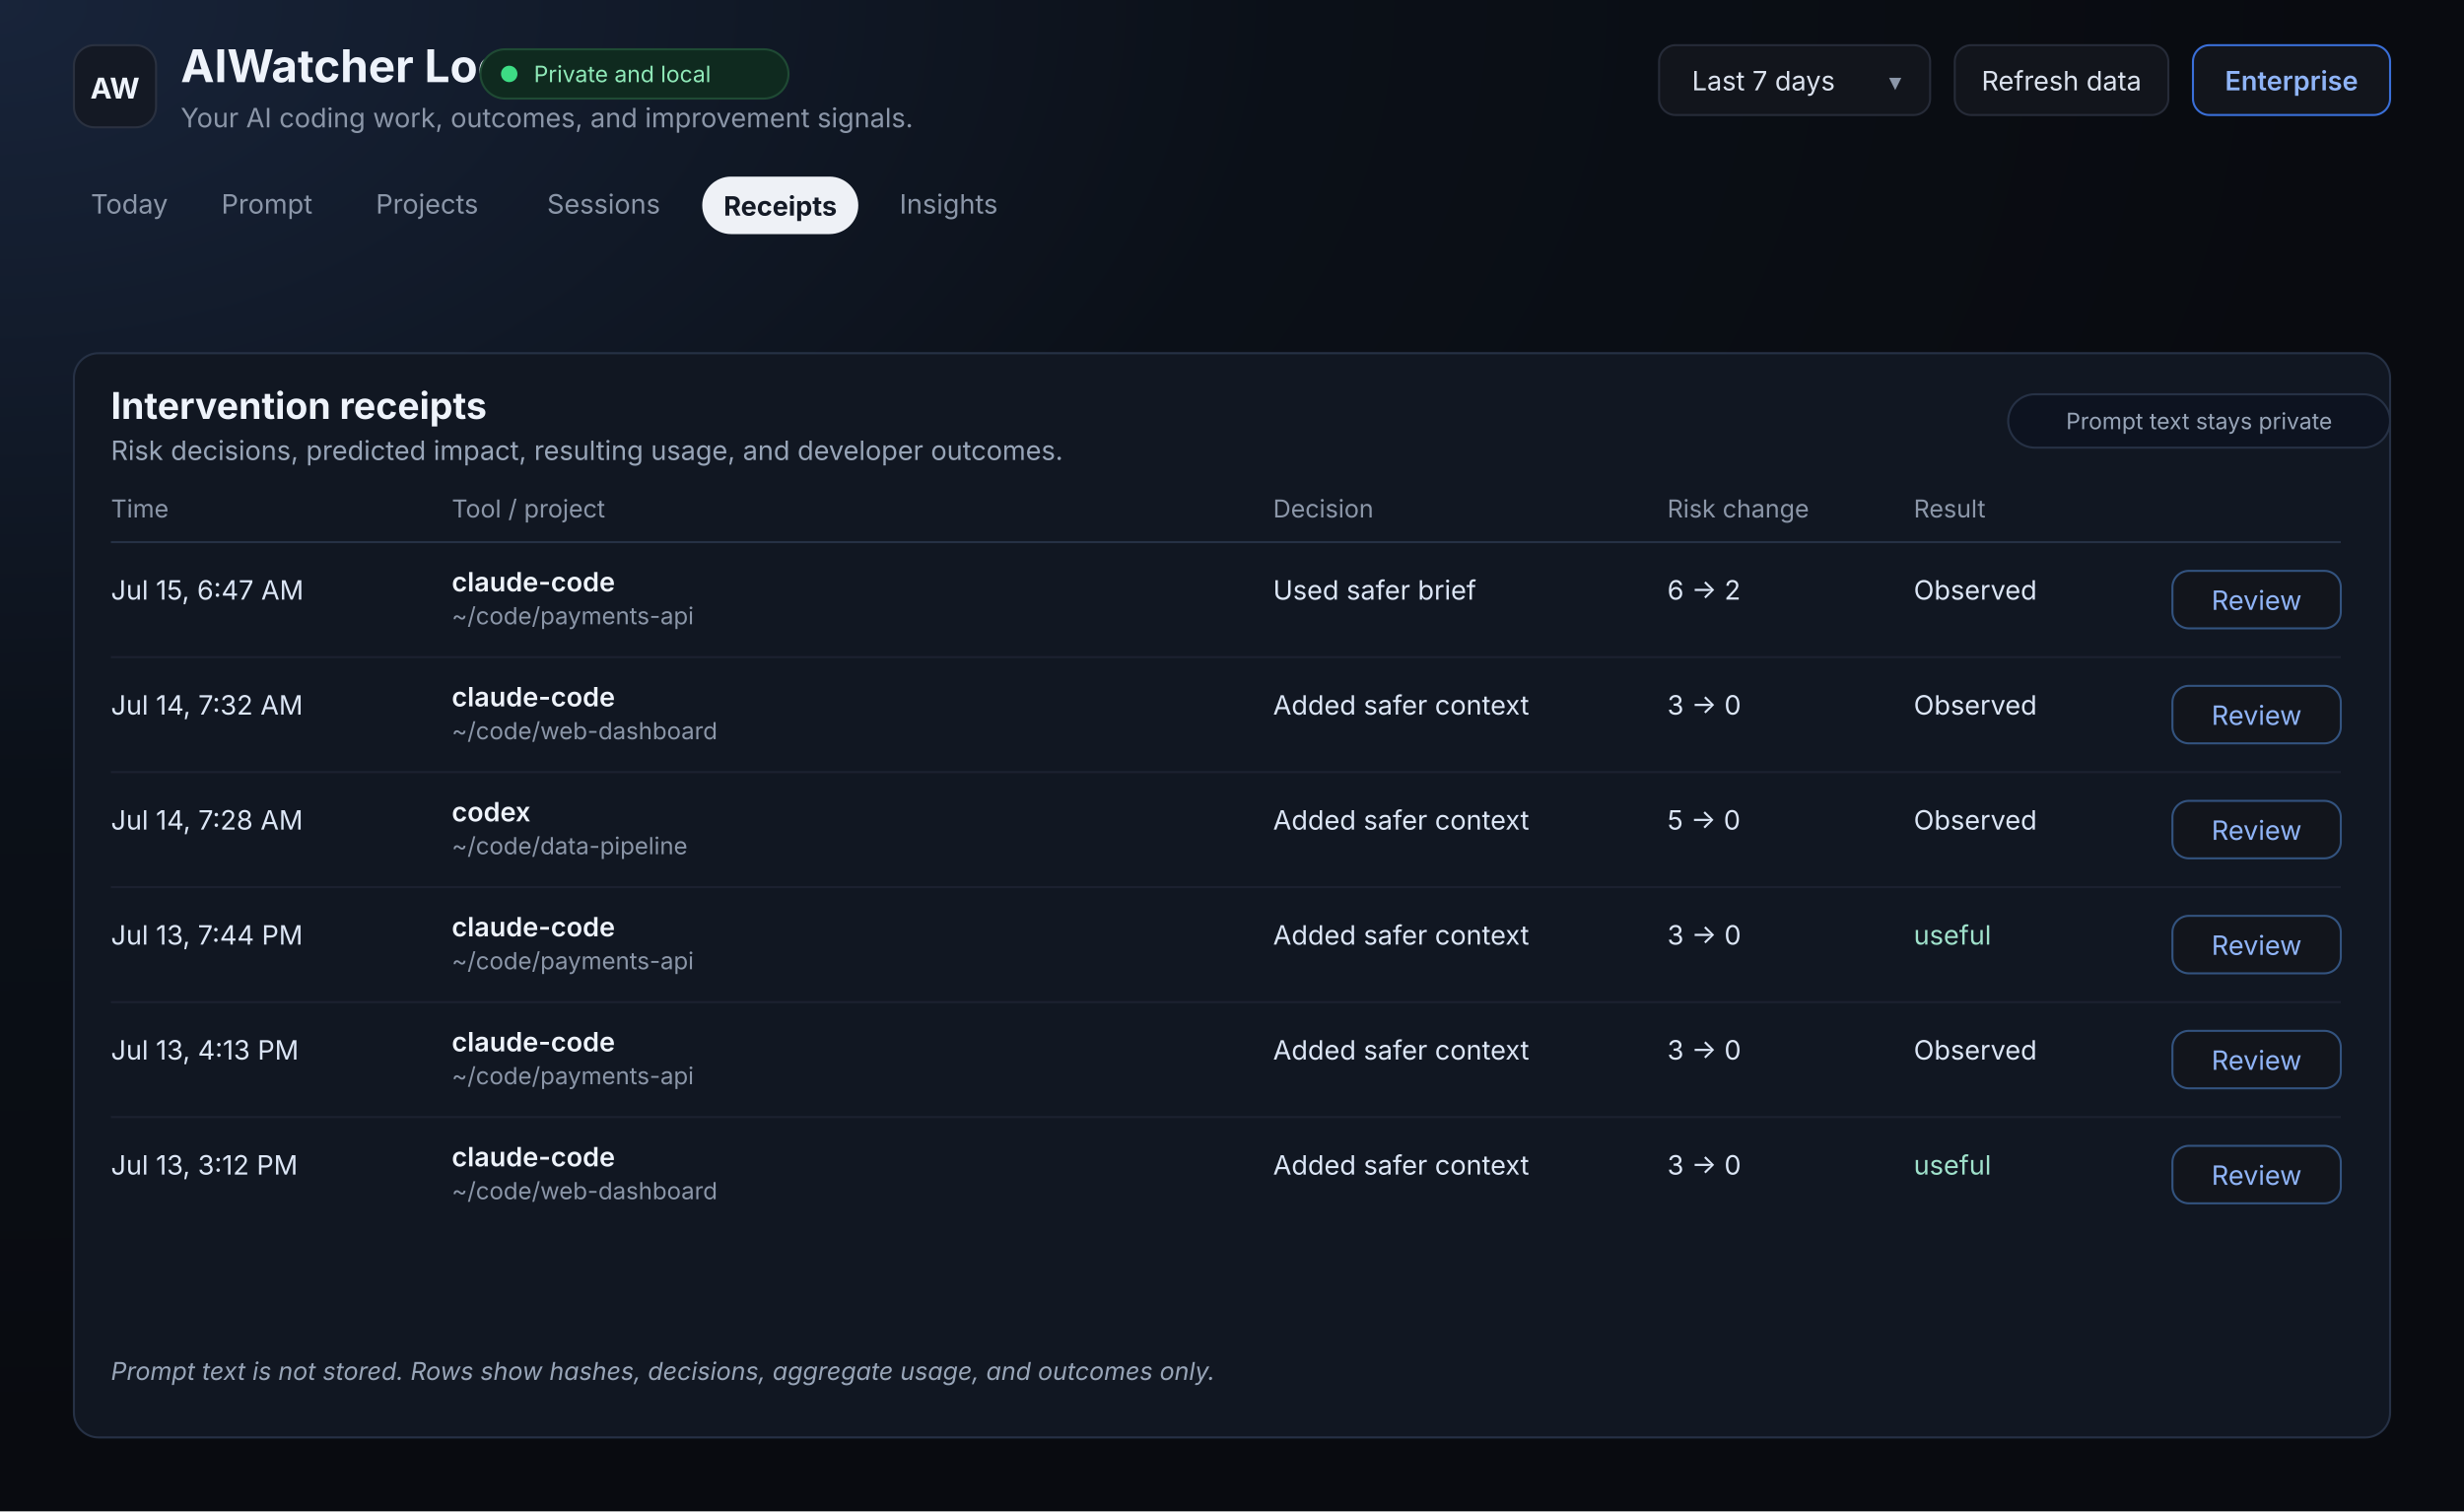
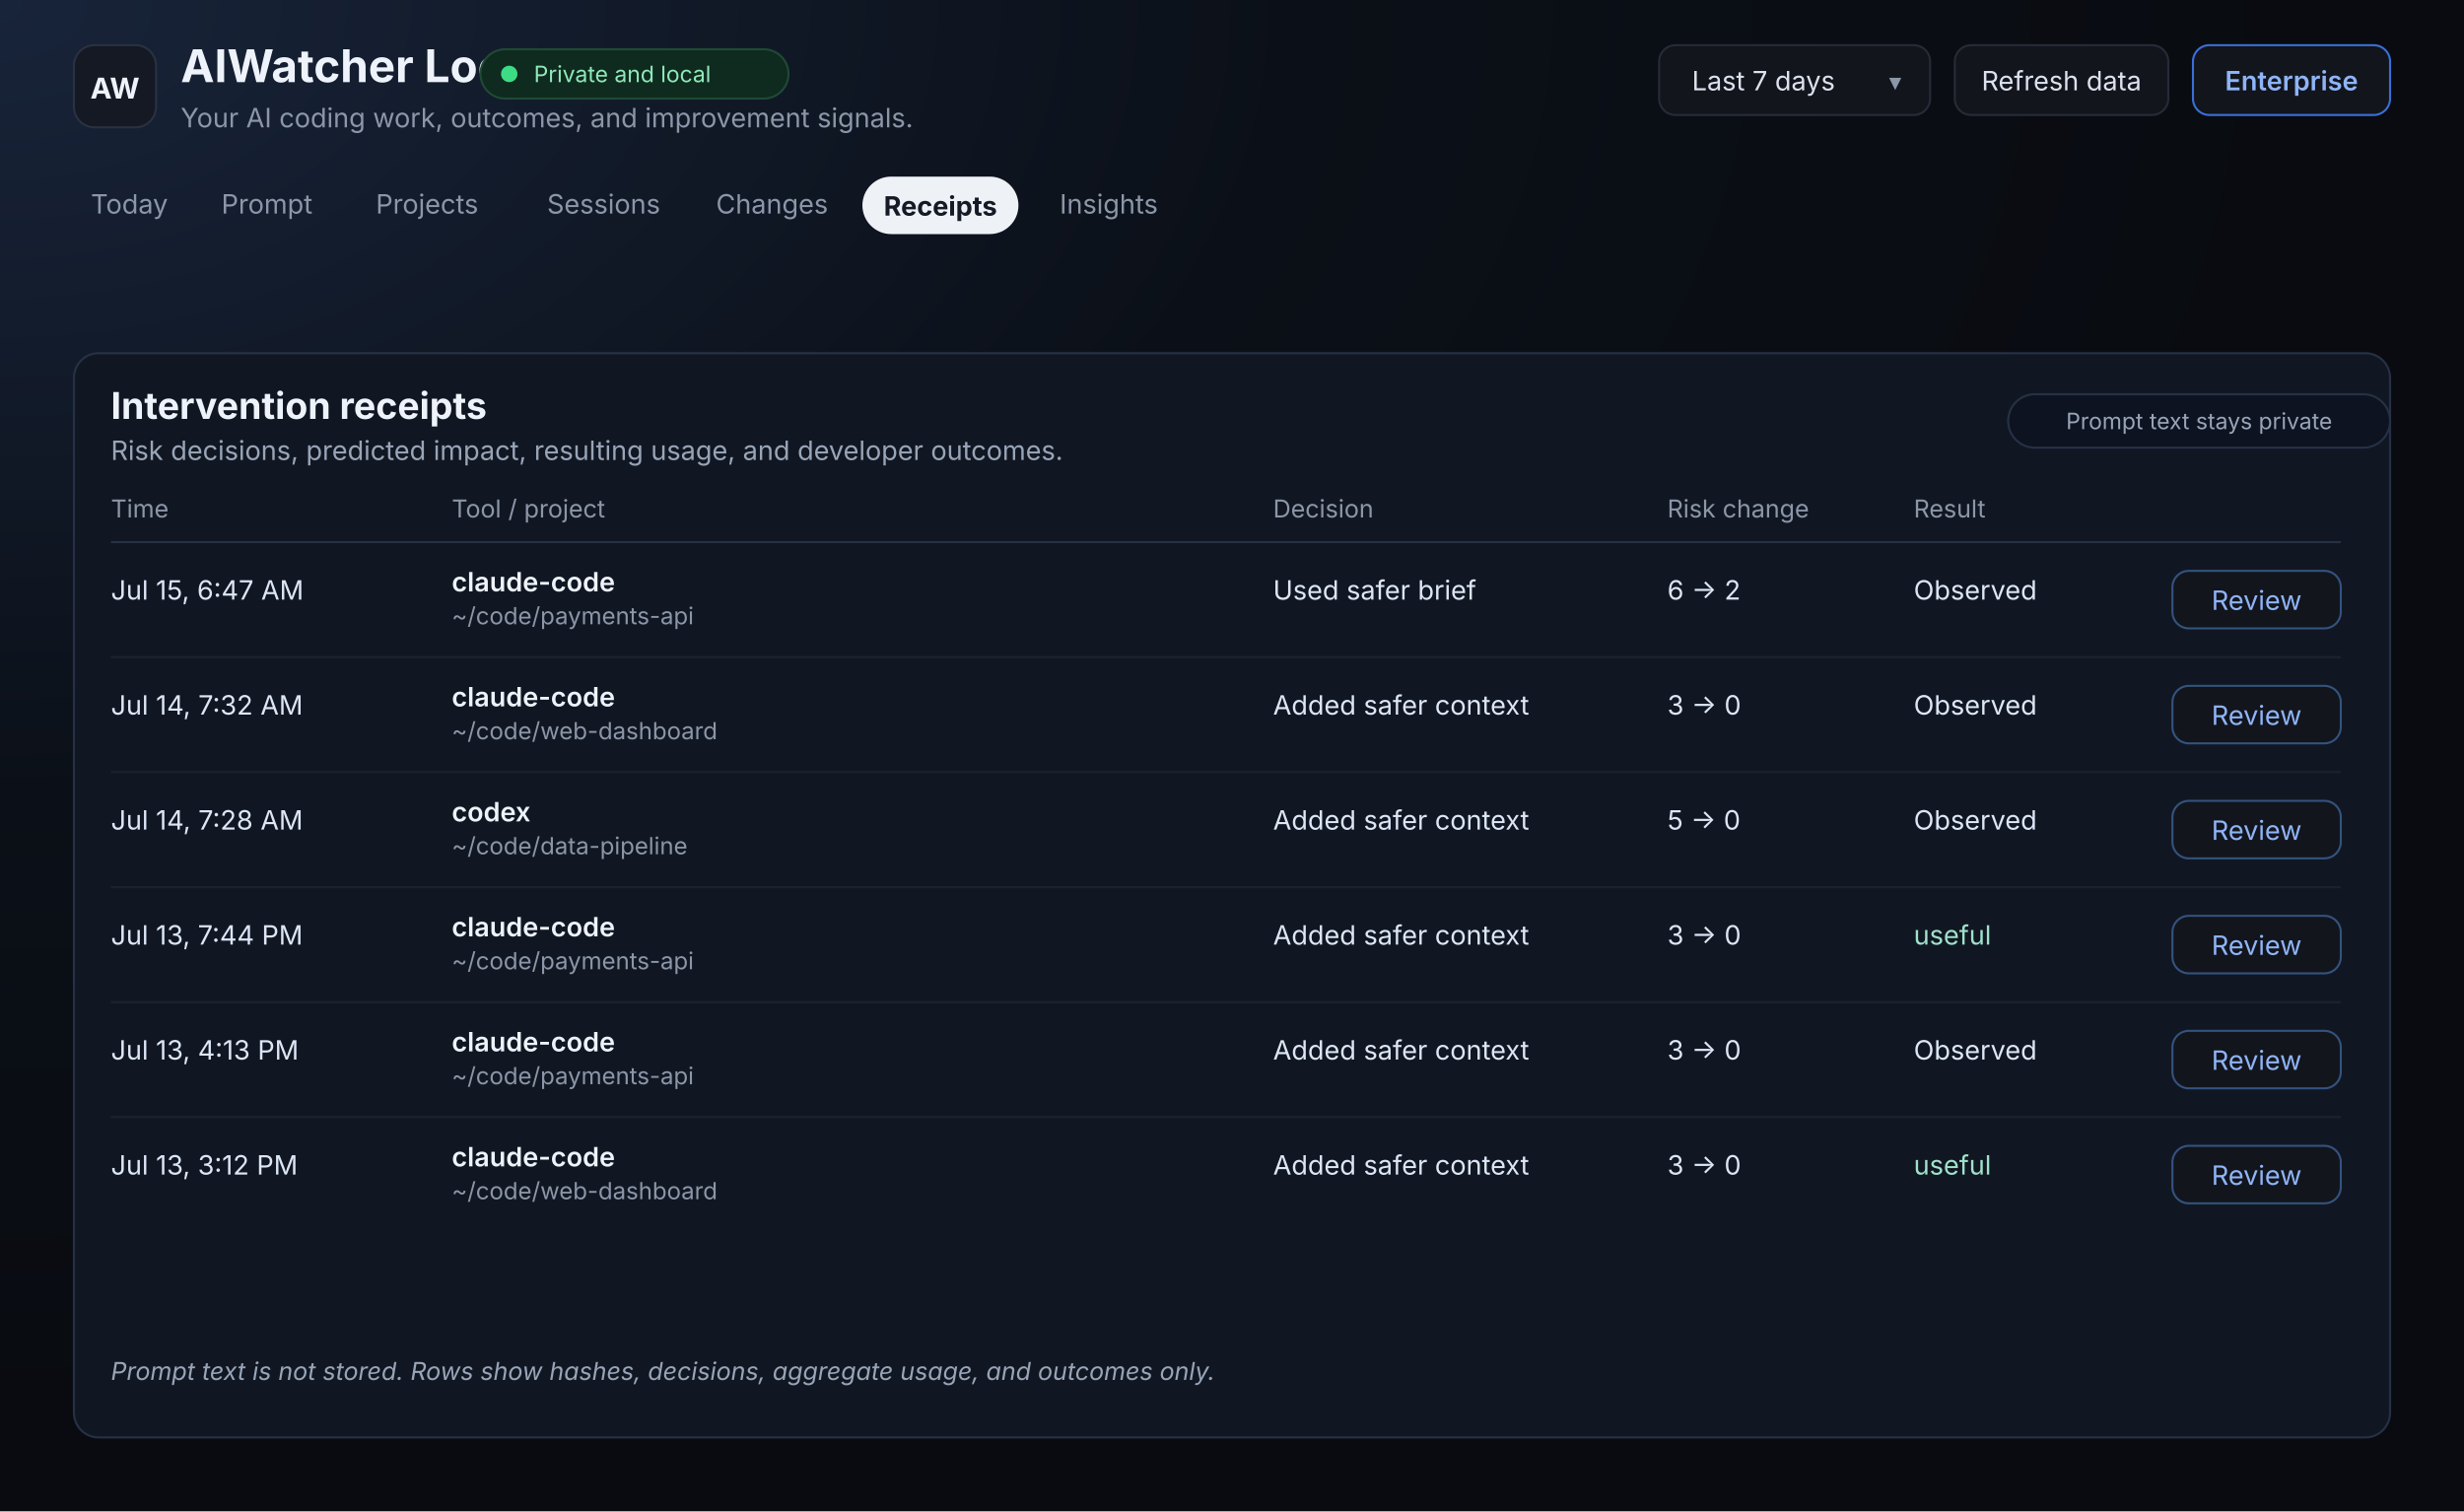
<svg xmlns="http://www.w3.org/2000/svg" viewBox="0 0 1200 736" font-family="'Inter','Segoe UI',system-ui,-apple-system,sans-serif" role="img" aria-labelledby="t-receipts d-receipts">
  <defs>
    <radialGradient id="bg-receipts" cx="0%" cy="0%" r="95%">
      <stop offset="0" stop-color="#18243a" />
      <stop offset="0.55" stop-color="#0b1018" />
      <stop offset="1" stop-color="#090b10" />
    </radialGradient>
  </defs>
  <rect width="1200" height="736" fill="url(#bg-receipts)" />
  <rect x="36" y="22" width="40" height="40" rx="10" fill="#141924" stroke="#2a3140" />
  <text x="56" y="48" font-size="14" font-weight="700" fill="#eef3fb" text-anchor="middle">AW</text>
  <text x="88" y="40" font-size="22" font-weight="700" fill="#eef3fb">AIWatcher Local</text>
  <rect x="234" y="24" width="150" height="24" rx="12" fill="#0f2a1f" stroke="#1f4a34" />
  <circle cx="248" cy="36" r="4" fill="#3ddc84" />
  <text x="260" y="40" font-size="11" fill="#8fe9b8">Private and local</text>
  <text x="88" y="62" font-size="13" fill="#8b96a8">Your AI coding work, outcomes, and improvement signals.</text>
  <rect x="808" y="22" width="132" height="34" rx="8" fill="#12151c" stroke="#262b38" />
  <text x="824" y="44" font-size="13" fill="#dbe2ee">Last 7 days</text>
  <text x="926" y="44" font-size="12" fill="#8b96a8" text-anchor="end">▾</text>
  <rect x="952" y="22" width="104" height="34" rx="8" fill="#12151c" stroke="#262b38" />
  <text x="1004" y="44" font-size="13" fill="#dbe2ee" text-anchor="middle">Refresh data</text>
  <rect x="1068" y="22" width="96" height="34" rx="8" fill="#12151c" stroke="#3a6fd8" />
  <text x="1116" y="44" font-size="13" font-weight="600" fill="#8fb4f7" text-anchor="middle">Enterprise</text>
  <g font-size="13">
    <text x="63" y="104" fill="#8b96a8" text-anchor="middle">Today</text>
    <text x="130" y="104" fill="#8b96a8" text-anchor="middle">Prompt</text>
    <text x="208" y="104" fill="#8b96a8" text-anchor="middle">Projects</text>
    <text x="294" y="104" fill="#8b96a8" text-anchor="middle">Sessions</text>
-     <rect x="342" y="86" width="76" height="28" rx="14" fill="#eef1f6" />
-     <text x="380" y="105" fill="#141a26" font-weight="700" text-anchor="middle">Receipts</text>
-     <text x="462" y="104" fill="#8b96a8" text-anchor="middle">Insights</text>
+     <text x="376" y="104" fill="#8b96a8" text-anchor="middle">Changes</text>
+     <rect x="420" y="86" width="76" height="28" rx="14" fill="#eef1f6" />
+     <text x="458" y="105" fill="#141a26" font-weight="700" text-anchor="middle">Receipts</text>
+     <text x="540" y="104" fill="#8b96a8" text-anchor="middle">Insights</text>
  </g>
  <rect x="36" y="172" width="1128" height="528" rx="12" fill="#111722" stroke="#263145" />
  <text x="54" y="204" font-size="18" font-weight="700" fill="#eef3fb">Intervention receipts</text>
  <text x="54" y="224" font-size="13" fill="#98a5b8">Risk decisions, predicted impact, resulting usage, and developer outcomes.</text>
  <rect x="978" y="192" width="186" height="26" rx="13" fill="#0d1320" stroke="#263145" />
  <text x="1071" y="209" font-size="11" fill="#98a5b8" text-anchor="middle">Prompt text stays private</text>
  <g font-size="12" fill="#8b96a8">
    <text x="54" y="252">Time</text>
    <text x="220" y="252">Tool / project</text>
    <text x="620" y="252">Decision</text>
    <text x="812" y="252">Risk change</text>
    <text x="932" y="252">Result</text>
  </g>
  <line x1="54" y1="264" x2="1140" y2="264" stroke="#263145" />
  <g font-size="13">
    <text x="54" y="292" fill="#dce6f6">Jul 15, 6:47 AM</text>
    <text x="220" y="288" fill="#eef3fb" font-weight="600">claude-code</text>
    <text x="220" y="304" fill="#8b96a8" font-size="11.5">~/code/payments-api</text>
    <text x="620" y="292" fill="#dce6f6">Used safer brief</text>
    <text x="812" y="292" fill="#dce6f6">6 → 2</text>
    <text x="932" y="292" fill="#dce6f6">Observed</text>
    <rect x="1058" y="278" width="82" height="28" rx="8" fill="#12151c" stroke="#33537f" />
    <text x="1099" y="297" fill="#8fb4f7" text-anchor="middle">Review</text>
  </g>
  <line x1="54" y1="320" x2="1140" y2="320" stroke="#1c2130" />
  <g font-size="13">
    <text x="54" y="348" fill="#dce6f6">Jul 14, 7:32 AM</text>
    <text x="220" y="344" fill="#eef3fb" font-weight="600">claude-code</text>
    <text x="220" y="360" fill="#8b96a8" font-size="11.5">~/code/web-dashboard</text>
    <text x="620" y="348" fill="#dce6f6">Added safer context</text>
    <text x="812" y="348" fill="#dce6f6">3 → 0</text>
    <text x="932" y="348" fill="#dce6f6">Observed</text>
    <rect x="1058" y="334" width="82" height="28" rx="8" fill="#12151c" stroke="#33537f" />
    <text x="1099" y="353" fill="#8fb4f7" text-anchor="middle">Review</text>
  </g>
  <line x1="54" y1="376" x2="1140" y2="376" stroke="#1c2130" />
  <g font-size="13">
    <text x="54" y="404" fill="#dce6f6">Jul 14, 7:28 AM</text>
    <text x="220" y="400" fill="#eef3fb" font-weight="600">codex</text>
    <text x="220" y="416" fill="#8b96a8" font-size="11.5">~/code/data-pipeline</text>
    <text x="620" y="404" fill="#dce6f6">Added safer context</text>
    <text x="812" y="404" fill="#dce6f6">5 → 0</text>
    <text x="932" y="404" fill="#dce6f6">Observed</text>
    <rect x="1058" y="390" width="82" height="28" rx="8" fill="#12151c" stroke="#33537f" />
    <text x="1099" y="409" fill="#8fb4f7" text-anchor="middle">Review</text>
  </g>
  <line x1="54" y1="432" x2="1140" y2="432" stroke="#1c2130" />
  <g font-size="13">
    <text x="54" y="460" fill="#dce6f6">Jul 13, 7:44 PM</text>
    <text x="220" y="456" fill="#eef3fb" font-weight="600">claude-code</text>
    <text x="220" y="472" fill="#8b96a8" font-size="11.5">~/code/payments-api</text>
    <text x="620" y="460" fill="#dce6f6">Added safer context</text>
    <text x="812" y="460" fill="#dce6f6">3 → 0</text>
    <text x="932" y="460" fill="#9fe1cb">useful</text>
    <rect x="1058" y="446" width="82" height="28" rx="8" fill="#12151c" stroke="#33537f" />
    <text x="1099" y="465" fill="#8fb4f7" text-anchor="middle">Review</text>
  </g>
  <line x1="54" y1="488" x2="1140" y2="488" stroke="#1c2130" />
  <g font-size="13">
    <text x="54" y="516" fill="#dce6f6">Jul 13, 4:13 PM</text>
    <text x="220" y="512" fill="#eef3fb" font-weight="600">claude-code</text>
    <text x="220" y="528" fill="#8b96a8" font-size="11.5">~/code/payments-api</text>
    <text x="620" y="516" fill="#dce6f6">Added safer context</text>
    <text x="812" y="516" fill="#dce6f6">3 → 0</text>
    <text x="932" y="516" fill="#dce6f6">Observed</text>
    <rect x="1058" y="502" width="82" height="28" rx="8" fill="#12151c" stroke="#33537f" />
    <text x="1099" y="521" fill="#8fb4f7" text-anchor="middle">Review</text>
  </g>
  <line x1="54" y1="544" x2="1140" y2="544" stroke="#1c2130" />
  <g font-size="13">
    <text x="54" y="572" fill="#dce6f6">Jul 13, 3:12 PM</text>
    <text x="220" y="568" fill="#eef3fb" font-weight="600">claude-code</text>
    <text x="220" y="584" fill="#8b96a8" font-size="11.5">~/code/web-dashboard</text>
    <text x="620" y="572" fill="#dce6f6">Added safer context</text>
    <text x="812" y="572" fill="#dce6f6">3 → 0</text>
    <text x="932" y="572" fill="#9fe1cb">useful</text>
    <rect x="1058" y="558" width="82" height="28" rx="8" fill="#12151c" stroke="#33537f" />
    <text x="1099" y="577" fill="#8fb4f7" text-anchor="middle">Review</text>
  </g>
  <text x="54" y="672" font-size="12" fill="#98a5b8" font-style="italic">Prompt text is not stored. Rows show hashes, decisions, aggregate usage, and outcomes only.</text>
</svg>
